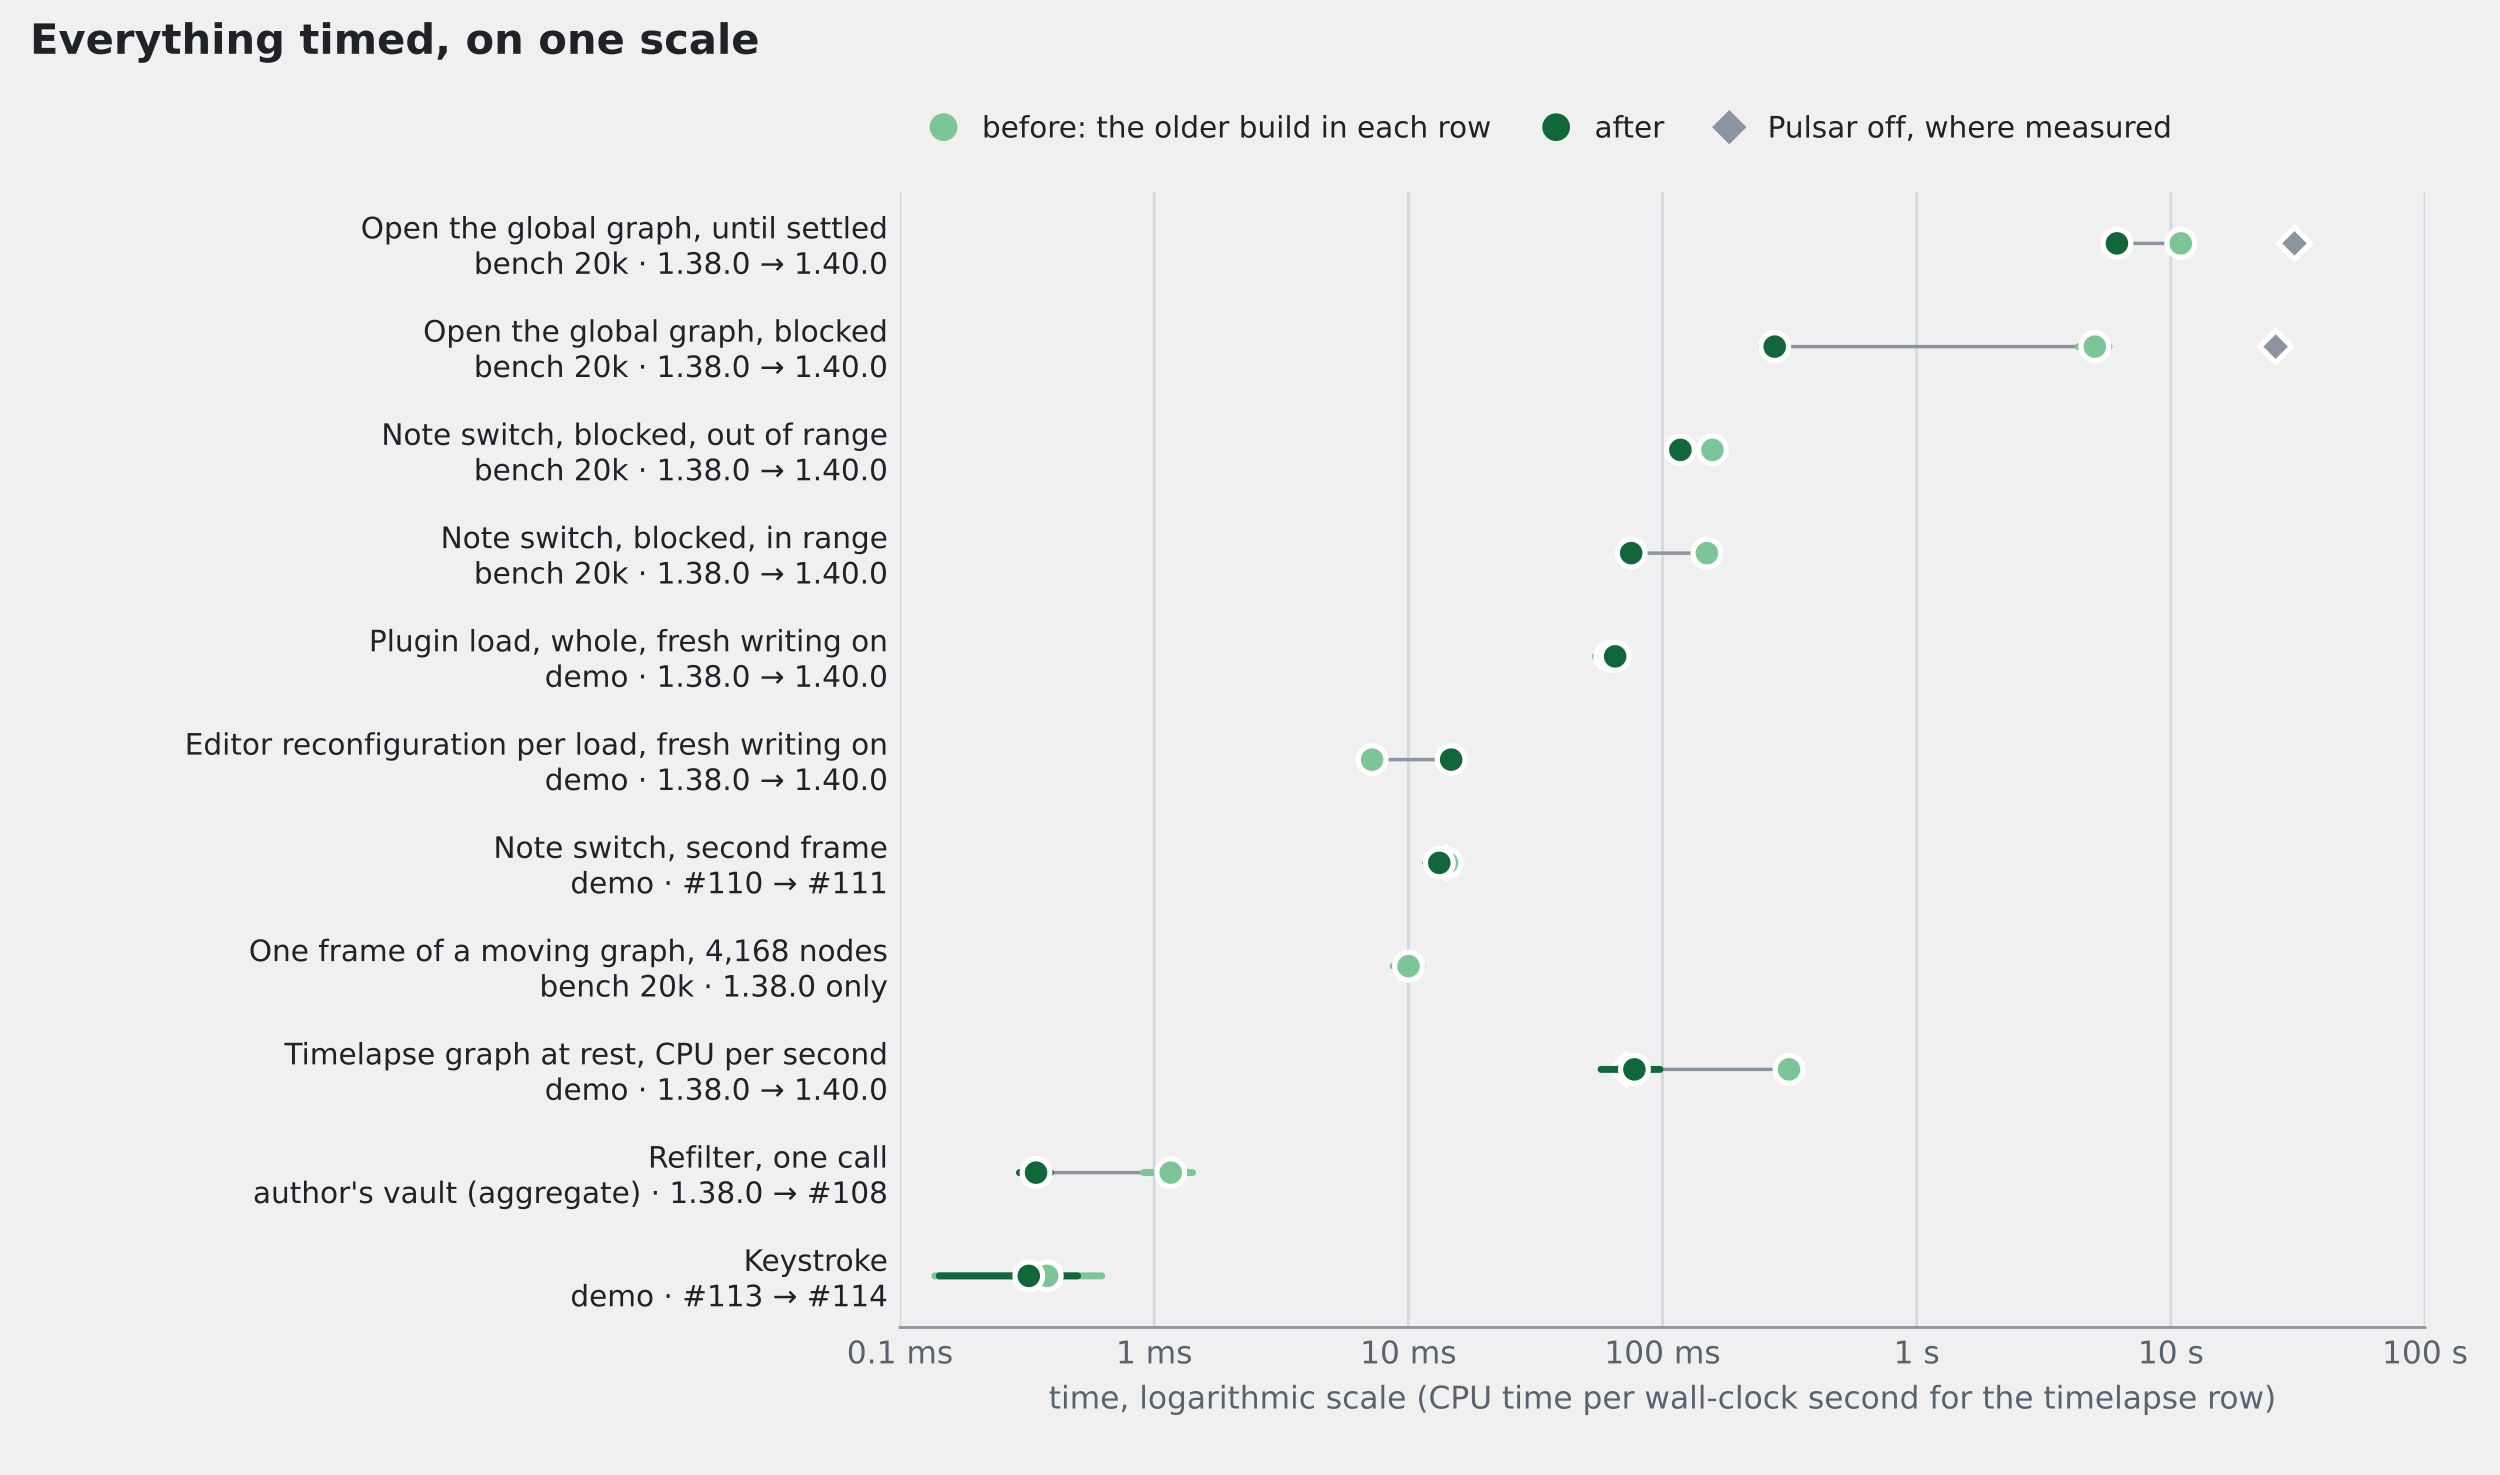
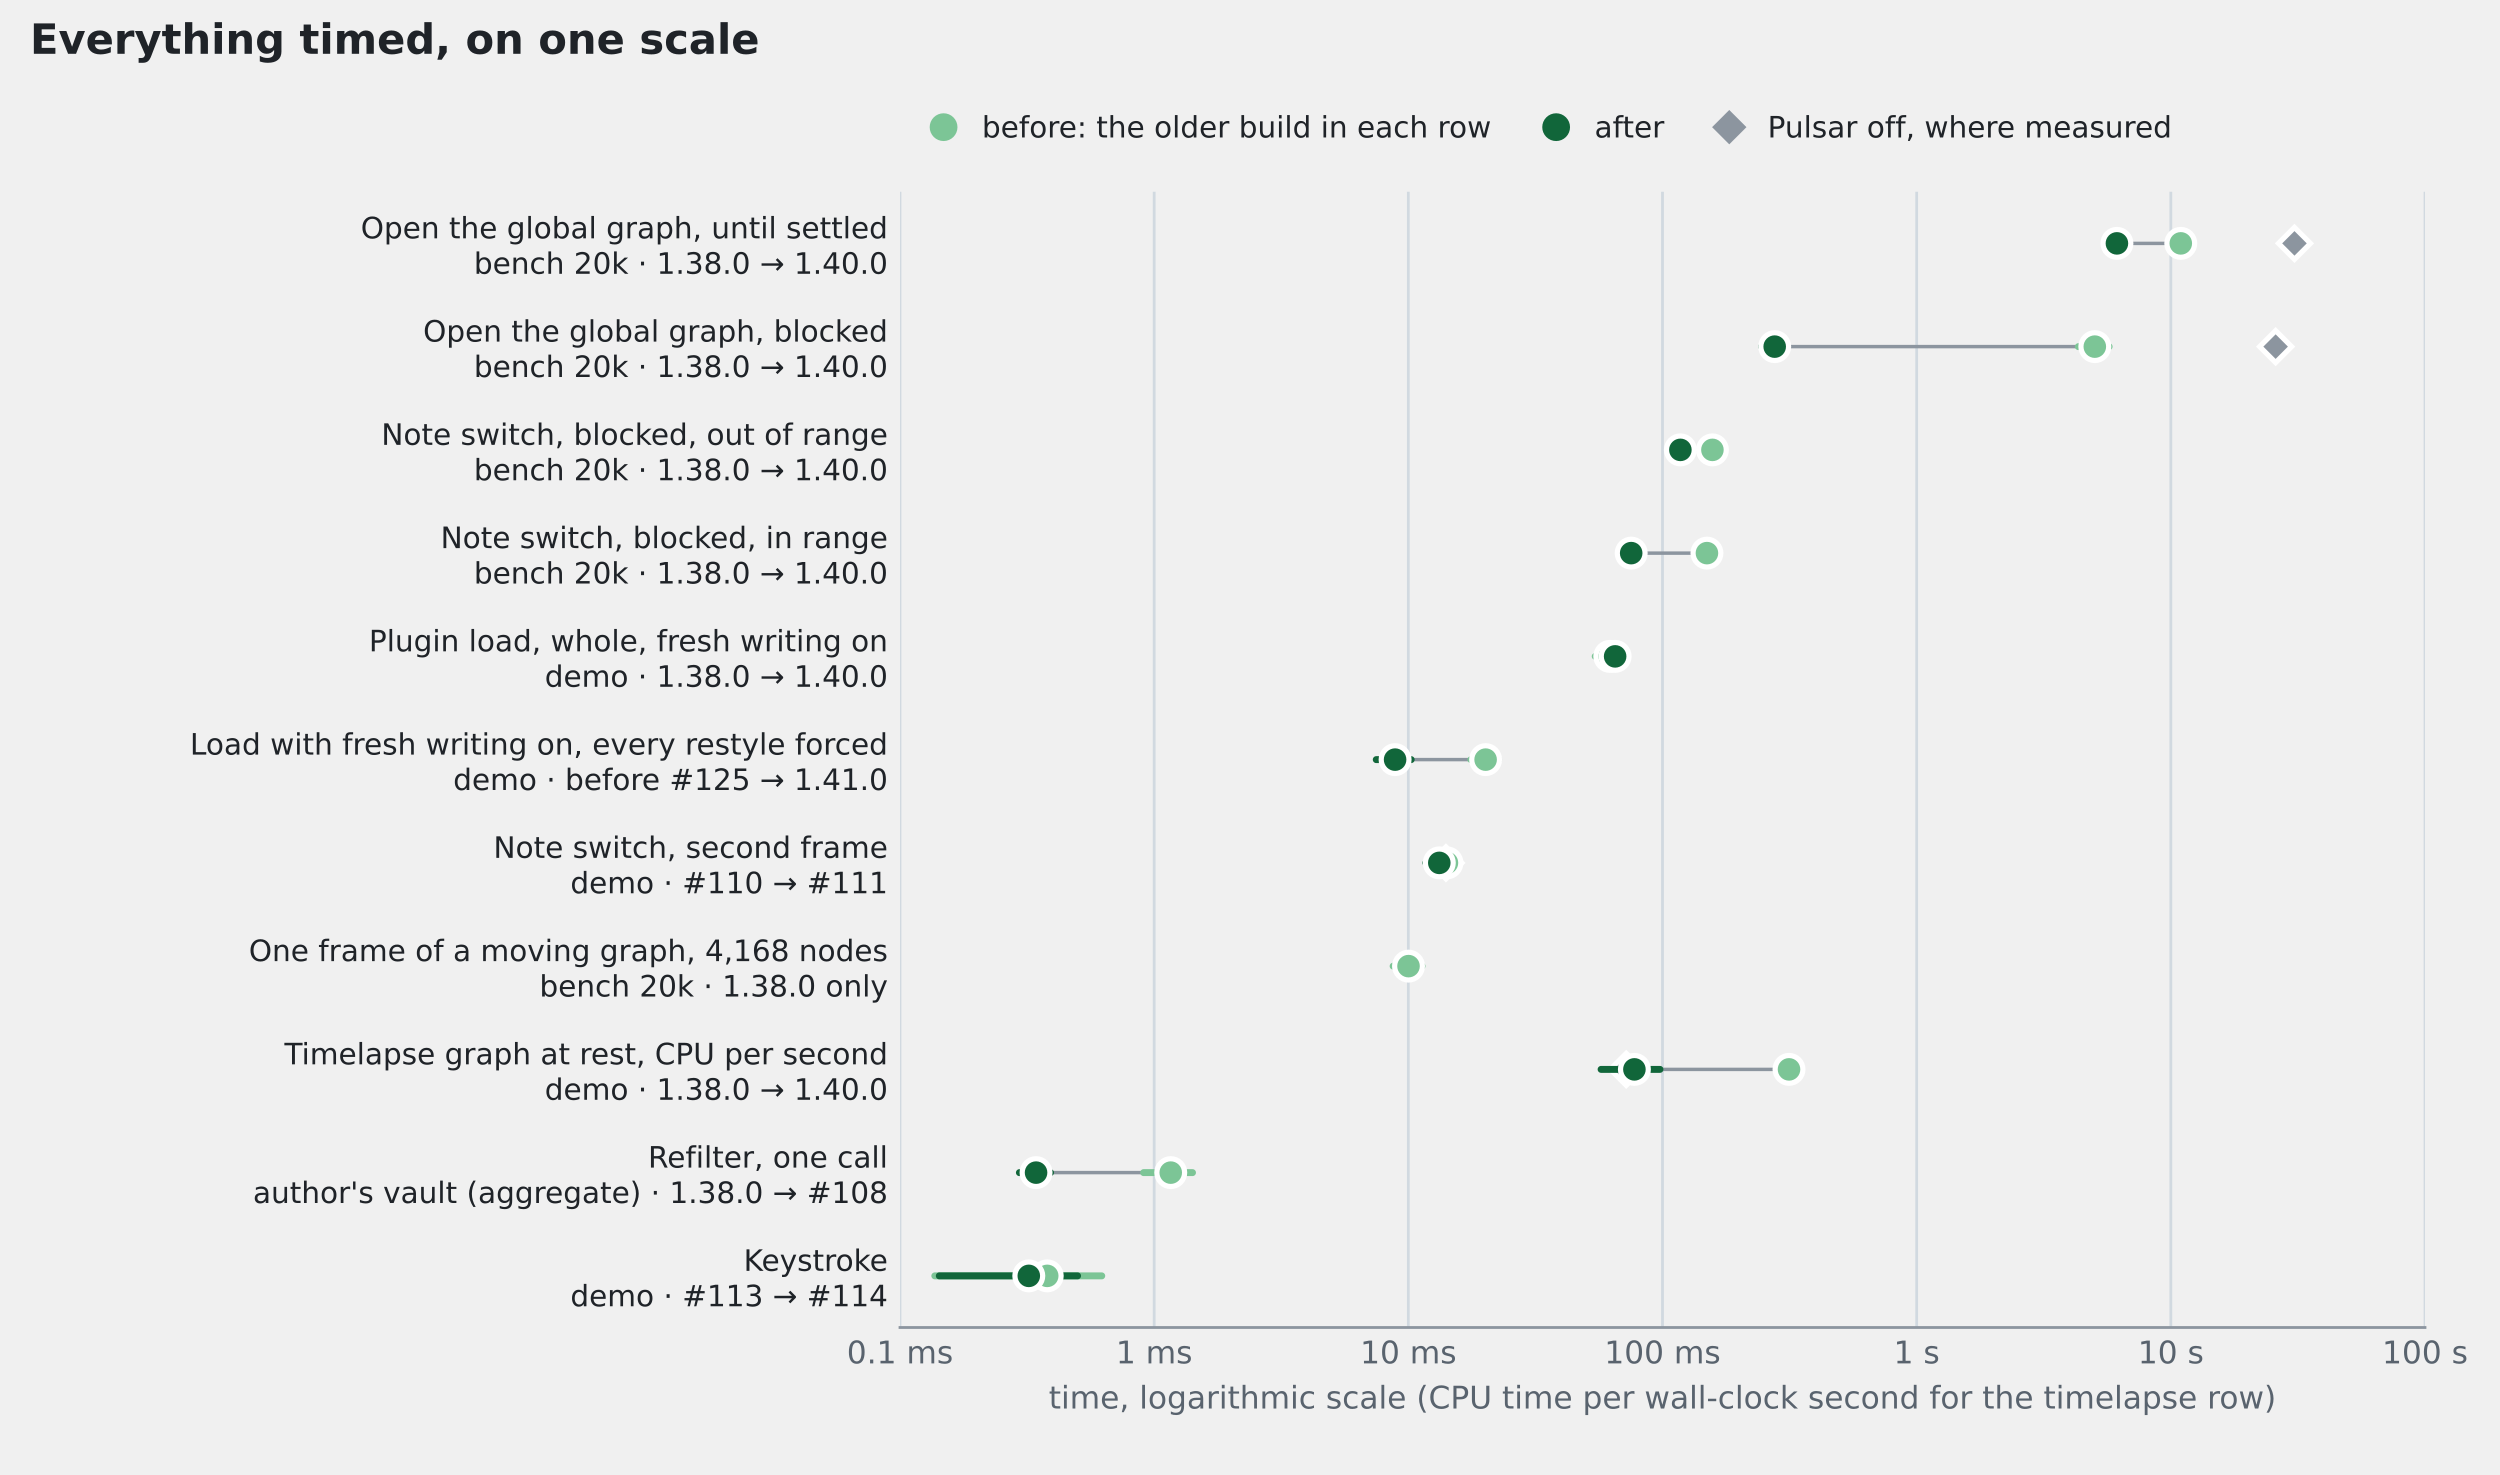
<svg xmlns="http://www.w3.org/2000/svg" xmlns:xlink="http://www.w3.org/1999/xlink" width="720pt" height="424.8pt" viewBox="0 0 720 424.8" version="1.1">
  <defs>
    <style type="text/css">*{stroke-linejoin: round; stroke-linecap: butt}</style>
  </defs>
  <g id="figure_1">
    <g id="patch_1">
      <path d="M 0 424.8  L 720 424.8  L 720 0  L 0 0  L 0 424.8  z " style="fill: none" />
    </g>
    <g id="axes_1">
      <g id="patch_2">
        <path d="M 259.2 382.32  L 698.4 382.32  L 698.4 55.224  L 259.2 55.224  L 259.2 382.32  z " style="fill: none" />
      </g>
      <g id="matplotlib.axis_1">
        <g id="xtick_1">
          <g id="line2d_1">
            <path d="M 259.2 382.32  L 259.2 55.224  " clip-path="url(#pfe29ba9a09)" style="fill: none; stroke: #d1d9e0; stroke-width: 0.8; stroke-linecap: square" />
          </g>
          <g id="line2d_2" />
          <g id="text_1">
            <text style="font-size: 9px; font-family: 'DejaVu Sans', 'Segoe UI', 'Helvetica', 'Arial', sans-serif; text-anchor: middle; fill: #59636e" x="259.2" y="392.658" transform="rotate(-0 259.2 392.6579)">0.1 ms</text>
          </g>
        </g>
        <g id="xtick_2">
          <g id="line2d_3">
            <path d="M 332.4 382.32  L 332.4 55.224  " clip-path="url(#pfe29ba9a09)" style="fill: none; stroke: #d1d9e0; stroke-width: 0.8; stroke-linecap: square" />
          </g>
          <g id="line2d_4" />
          <g id="text_2">
            <text style="font-size: 9px; font-family: 'DejaVu Sans', 'Segoe UI', 'Helvetica', 'Arial', sans-serif; text-anchor: middle; fill: #59636e" x="332.4" y="392.658" transform="rotate(-0 332.4 392.6579)">1 ms</text>
          </g>
        </g>
        <g id="xtick_3">
          <g id="line2d_5">
            <path d="M 405.6 382.32  L 405.6 55.224  " clip-path="url(#pfe29ba9a09)" style="fill: none; stroke: #d1d9e0; stroke-width: 0.8; stroke-linecap: square" />
          </g>
          <g id="line2d_6" />
          <g id="text_3">
            <text style="font-size: 9px; font-family: 'DejaVu Sans', 'Segoe UI', 'Helvetica', 'Arial', sans-serif; text-anchor: middle; fill: #59636e" x="405.6" y="392.658" transform="rotate(-0 405.6 392.6579)">10 ms</text>
          </g>
        </g>
        <g id="xtick_4">
          <g id="line2d_7">
            <path d="M 478.8 382.32  L 478.8 55.224  " clip-path="url(#pfe29ba9a09)" style="fill: none; stroke: #d1d9e0; stroke-width: 0.8; stroke-linecap: square" />
          </g>
          <g id="line2d_8" />
          <g id="text_4">
            <text style="font-size: 9px; font-family: 'DejaVu Sans', 'Segoe UI', 'Helvetica', 'Arial', sans-serif; text-anchor: middle; fill: #59636e" x="478.8" y="392.658" transform="rotate(-0 478.8 392.6579)">100 ms</text>
          </g>
        </g>
        <g id="xtick_5">
          <g id="line2d_9">
            <path d="M 552 382.32  L 552 55.224  " clip-path="url(#pfe29ba9a09)" style="fill: none; stroke: #d1d9e0; stroke-width: 0.8; stroke-linecap: square" />
          </g>
          <g id="line2d_10" />
          <g id="text_5">
            <text style="font-size: 9px; font-family: 'DejaVu Sans', 'Segoe UI', 'Helvetica', 'Arial', sans-serif; text-anchor: middle; fill: #59636e" x="552" y="392.658" transform="rotate(-0 552 392.6579)">1 s</text>
          </g>
        </g>
        <g id="xtick_6">
          <g id="line2d_11">
            <path d="M 625.2 382.32  L 625.2 55.224  " clip-path="url(#pfe29ba9a09)" style="fill: none; stroke: #d1d9e0; stroke-width: 0.8; stroke-linecap: square" />
          </g>
          <g id="line2d_12" />
          <g id="text_6">
            <text style="font-size: 9px; font-family: 'DejaVu Sans', 'Segoe UI', 'Helvetica', 'Arial', sans-serif; text-anchor: middle; fill: #59636e" x="625.2" y="392.658" transform="rotate(-0 625.2 392.6579)">10 s</text>
          </g>
        </g>
        <g id="xtick_7">
          <g id="line2d_13">
            <path d="M 698.4 382.32  L 698.4 55.224  " clip-path="url(#pfe29ba9a09)" style="fill: none; stroke: #d1d9e0; stroke-width: 0.8; stroke-linecap: square" />
          </g>
          <g id="line2d_14" />
          <g id="text_7">
            <text style="font-size: 9px; font-family: 'DejaVu Sans', 'Segoe UI', 'Helvetica', 'Arial', sans-serif; text-anchor: middle; fill: #59636e" x="698.4" y="392.658" transform="rotate(-0 698.4 392.6579)">100 s</text>
          </g>
        </g>
        <g id="text_8">
          <text style="font-size: 9px; font-family: 'DejaVu Sans', 'Segoe UI', 'Helvetica', 'Arial', sans-serif; text-anchor: middle; fill: #59636e" x="478.8" y="405.659" transform="rotate(-0 478.8 405.6586)">time, logarithmic scale (CPU time per wall-clock second for the timelapse row)</text>
        </g>
      </g>
      <g id="matplotlib.axis_2">
        <g id="ytick_1">
          <g id="line2d_15" />
          <g id="text_9">
            <text style="font-size: 8.5px; font-family: 'DejaVu Sans', 'Segoe UI', 'Helvetica', 'Arial', sans-serif; fill: #1f2328" transform="translate(103.8913 68.64559)">Open the global graph, until settled</text>
            <text style="font-size: 8.5px; font-family: 'DejaVu Sans', 'Segoe UI', 'Helvetica', 'Arial', sans-serif; fill: #1f2328" transform="translate(136.4862 78.84791)">bench 20k · 1.38.0 → 1.40.0</text>
          </g>
        </g>
        <g id="ytick_2">
          <g id="line2d_16" />
          <g id="text_10">
            <text style="font-size: 8.5px; font-family: 'DejaVu Sans', 'Segoe UI', 'Helvetica', 'Arial', sans-serif; fill: #1f2328" transform="translate(121.8542 98.38159)">Open the global graph, blocked</text>
            <text style="font-size: 8.5px; font-family: 'DejaVu Sans', 'Segoe UI', 'Helvetica', 'Arial', sans-serif; fill: #1f2328" transform="translate(136.4862 108.5839)">bench 20k · 1.38.0 → 1.40.0</text>
          </g>
        </g>
        <g id="ytick_3">
          <g id="line2d_17" />
          <g id="text_11">
            <text style="font-size: 8.5px; font-family: 'DejaVu Sans', 'Segoe UI', 'Helvetica', 'Arial', sans-serif; fill: #1f2328" transform="translate(109.8267 128.1176)">Note switch, blocked, out of range</text>
            <text style="font-size: 8.5px; font-family: 'DejaVu Sans', 'Segoe UI', 'Helvetica', 'Arial', sans-serif; fill: #1f2328" transform="translate(136.4862 138.3199)">bench 20k · 1.38.0 → 1.40.0</text>
          </g>
        </g>
        <g id="ytick_4">
          <g id="line2d_18" />
          <g id="text_12">
            <text style="font-size: 8.5px; font-family: 'DejaVu Sans', 'Segoe UI', 'Helvetica', 'Arial', sans-serif; fill: #1f2328" transform="translate(126.8931 157.8536)">Note switch, blocked, in range</text>
            <text style="font-size: 8.5px; font-family: 'DejaVu Sans', 'Segoe UI', 'Helvetica', 'Arial', sans-serif; fill: #1f2328" transform="translate(136.4862 168.0559)">bench 20k · 1.38.0 → 1.40.0</text>
          </g>
        </g>
        <g id="ytick_5">
          <g id="line2d_19" />
          <g id="text_13">
            <text style="font-size: 8.5px; font-family: 'DejaVu Sans', 'Segoe UI', 'Helvetica', 'Arial', sans-serif; fill: #1f2328" transform="translate(106.258 187.5896)">Plugin load, whole, fresh writing on</text>
            <text style="font-size: 8.5px; font-family: 'DejaVu Sans', 'Segoe UI', 'Helvetica', 'Arial', sans-serif; fill: #1f2328" transform="translate(156.8928 197.7919)">demo · 1.38.0 → 1.40.0</text>
          </g>
        </g>
        <g id="ytick_6">
          <g id="line2d_20" />
          <g id="text_14">
-             <text style="font-size: 8.5px; font-family: 'DejaVu Sans', 'Segoe UI', 'Helvetica', 'Arial', sans-serif; fill: #1f2328" transform="translate(53.21008 217.3256)">Editor reconfiguration per load, fresh writing on</text>
-             <text style="font-size: 8.5px; font-family: 'DejaVu Sans', 'Segoe UI', 'Helvetica', 'Arial', sans-serif; fill: #1f2328" transform="translate(156.8928 227.5279)">demo · 1.38.0 → 1.40.0</text>
+             <text style="font-size: 8.5px; font-family: 'DejaVu Sans', 'Segoe UI', 'Helvetica', 'Arial', sans-serif; fill: #1f2328" transform="translate(54.71086 217.3256)">Load with fresh writing on, every restyle forced</text>
+             <text style="font-size: 8.5px; font-family: 'DejaVu Sans', 'Segoe UI', 'Helvetica', 'Arial', sans-serif; fill: #1f2328" transform="translate(130.5229 227.5279)">demo · before #125 → 1.41.0</text>
          </g>
        </g>
        <g id="ytick_7">
          <g id="line2d_21" />
          <g id="text_15">
            <text style="font-size: 8.5px; font-family: 'DejaVu Sans', 'Segoe UI', 'Helvetica', 'Arial', sans-serif; fill: #1f2328" transform="translate(142.1174 247.0616)">Note switch, second frame</text>
            <text style="font-size: 8.5px; font-family: 'DejaVu Sans', 'Segoe UI', 'Helvetica', 'Arial', sans-serif; fill: #1f2328" transform="translate(164.2692 257.2639)">demo · #110 → #111</text>
          </g>
        </g>
        <g id="ytick_8">
          <g id="line2d_22" />
          <g id="text_16">
            <text style="font-size: 8.5px; font-family: 'DejaVu Sans', 'Segoe UI', 'Helvetica', 'Arial', sans-serif; fill: #1f2328" transform="translate(71.65906 276.7976)">One frame of a moving graph, 4,168 nodes</text>
            <text style="font-size: 8.5px; font-family: 'DejaVu Sans', 'Segoe UI', 'Helvetica', 'Arial', sans-serif; fill: #1f2328" transform="translate(155.3655 286.9999)">bench 20k · 1.38.0 only</text>
          </g>
        </g>
        <g id="ytick_9">
          <g id="line2d_23" />
          <g id="text_17">
            <text style="font-size: 8.5px; font-family: 'DejaVu Sans', 'Segoe UI', 'Helvetica', 'Arial', sans-serif; fill: #1f2328" transform="translate(81.92547 306.5336)">Timelapse graph at rest, CPU per second</text>
            <text style="font-size: 8.5px; font-family: 'DejaVu Sans', 'Segoe UI', 'Helvetica', 'Arial', sans-serif; fill: #1f2328" transform="translate(156.8928 316.7359)">demo · 1.38.0 → 1.40.0</text>
          </g>
        </g>
        <g id="ytick_10">
          <g id="line2d_24" />
          <g id="text_18">
            <text style="font-size: 8.5px; font-family: 'DejaVu Sans', 'Segoe UI', 'Helvetica', 'Arial', sans-serif; fill: #1f2328" transform="translate(186.6455 336.2696)">Refilter, one call</text>
            <text style="font-size: 8.5px; font-family: 'DejaVu Sans', 'Segoe UI', 'Helvetica', 'Arial', sans-serif; fill: #1f2328" transform="translate(72.85172 346.4719)">author's vault (aggregate) · 1.38.0 → #108</text>
          </g>
        </g>
        <g id="ytick_11">
          <g id="line2d_25" />
          <g id="text_19">
            <text style="font-size: 8.5px; font-family: 'DejaVu Sans', 'Segoe UI', 'Helvetica', 'Arial', sans-serif; fill: #1f2328" transform="translate(214.1709 366.0056)">Keystroke</text>
            <text style="font-size: 8.5px; font-family: 'DejaVu Sans', 'Segoe UI', 'Helvetica', 'Arial', sans-serif; fill: #1f2328" transform="translate(164.2692 376.2079)">demo · #113 → #114</text>
          </g>
        </g>
      </g>
      <g id="line2d_26">
        <path d="M 628.066 70.092  L 609.673 70.092  " clip-path="url(#pfe29ba9a09)" style="fill: none; stroke: #8c959f; stroke-linecap: square" />
      </g>
      <g id="line2d_27">
        <path d="M 603.307 99.828  L 511.113 99.828  " clip-path="url(#pfe29ba9a09)" style="fill: none; stroke: #8c959f; stroke-linecap: square" />
      </g>
      <g id="line2d_28">
        <path d="M 493.177 129.564  L 483.949 129.564  " clip-path="url(#pfe29ba9a09)" style="fill: none; stroke: #8c959f; stroke-linecap: square" />
      </g>
      <g id="line2d_29">
        <path d="M 491.598 159.3  L 469.781 159.3  " clip-path="url(#pfe29ba9a09)" style="fill: none; stroke: #8c959f; stroke-linecap: square" />
      </g>
      <g id="line2d_30">
        <path d="M 463.624 189.036  L 465.159 189.036  " clip-path="url(#pfe29ba9a09)" style="fill: none; stroke: #8c959f; stroke-linecap: square" />
      </g>
      <g id="line2d_31">
-         <path d="M 395.157 218.772  L 417.934 218.772  " clip-path="url(#pfe29ba9a09)" style="fill: none; stroke: #8c959f; stroke-linecap: square" />
+         <path d="M 427.857 218.772  L 401.788 218.772  " clip-path="url(#pfe29ba9a09)" style="fill: none; stroke: #8c959f; stroke-linecap: square" />
      </g>
      <g id="line2d_32">
        <path d="M 416.72 248.508  L 414.516 248.508  " clip-path="url(#pfe29ba9a09)" style="fill: none; stroke: #8c959f; stroke-linecap: square" />
      </g>
      <g id="line2d_33">
        <path d="M 515.237 307.98  L 470.709 307.98  " clip-path="url(#pfe29ba9a09)" style="fill: none; stroke: #8c959f; stroke-linecap: square" />
      </g>
      <g id="line2d_34">
        <path d="M 337.173 337.716  L 298.384 337.716  " clip-path="url(#pfe29ba9a09)" style="fill: none; stroke: #8c959f; stroke-linecap: square" />
      </g>
      <g id="line2d_35">
        <path d="M 301.598 367.452  L 296.293 367.452  " clip-path="url(#pfe29ba9a09)" style="fill: none; stroke: #8c959f; stroke-linecap: square" />
      </g>
      <g id="patch_3">
        <path d="M 259.2 382.32  L 698.4 382.32  " style="fill: none; stroke: #8c959f; stroke-width: 0.8; stroke-linejoin: miter; stroke-linecap: square" />
      </g>
      <g id="line2d_36">
        <defs>
          <path id="mae304bffc1" d="M -0 4.596  L 4.596 0  L 0 -4.596  L -4.596 -0  z " style="stroke: #ffffff; stroke-width: 1.5; stroke-linejoin: miter" />
        </defs>
        <g clip-path="url(#pfe29ba9a09)">
          <use xlink:href="#mae304bffc1" x="660.805" y="70.092" style="fill: #8c959f; stroke: #ffffff; stroke-width: 1.5; stroke-linejoin: miter" />
        </g>
      </g>
      <g id="line2d_37">
        <path d="M 625.793 70.092  L 630.187 70.092  " clip-path="url(#pfe29ba9a09)" style="fill: none; stroke: #7cc596; stroke-width: 2; stroke-linecap: round" />
      </g>
      <g id="line2d_38">
        <path d="M 608.887 70.092  L 610.44 70.092  " clip-path="url(#pfe29ba9a09)" style="fill: none; stroke: #11663a; stroke-width: 2; stroke-linecap: round" />
      </g>
      <g id="line2d_39">
        <g clip-path="url(#pfe29ba9a09)">
          <use xlink:href="#mae304bffc1" x="655.38" y="99.828" style="fill: #8c959f; stroke: #ffffff; stroke-width: 1.5; stroke-linejoin: miter" />
        </g>
      </g>
      <g id="line2d_40">
        <path d="M 598.576 99.828  L 607.425 99.828  " clip-path="url(#pfe29ba9a09)" style="fill: none; stroke: #7cc596; stroke-width: 2; stroke-linecap: round" />
      </g>
      <g id="line2d_41">
        <path d="M 507.355 99.828  L 514.473 99.828  " clip-path="url(#pfe29ba9a09)" style="fill: none; stroke: #11663a; stroke-width: 2; stroke-linecap: round" />
      </g>
      <g id="line2d_42">
        <path d="M 491.148 129.564  L 495.085 129.564  " clip-path="url(#pfe29ba9a09)" style="fill: none; stroke: #7cc596; stroke-width: 2; stroke-linecap: round" />
      </g>
      <g id="line2d_43">
        <path d="M 481.134 129.564  L 486.535 129.564  " clip-path="url(#pfe29ba9a09)" style="fill: none; stroke: #11663a; stroke-width: 2; stroke-linecap: round" />
      </g>
      <g id="line2d_44">
        <path d="M 488.941 159.3  L 494.05 159.3  " clip-path="url(#pfe29ba9a09)" style="fill: none; stroke: #7cc596; stroke-width: 2; stroke-linecap: round" />
      </g>
      <g id="line2d_45">
        <path d="M 466.97 159.3  L 472.364 159.3  " clip-path="url(#pfe29ba9a09)" style="fill: none; stroke: #11663a; stroke-width: 2; stroke-linecap: round" />
      </g>
      <g id="line2d_46">
        <path d="M 459.419 189.036  L 467.336 189.036  " clip-path="url(#pfe29ba9a09)" style="fill: none; stroke: #7cc596; stroke-width: 2; stroke-linecap: round" />
      </g>
      <g id="line2d_47">
        <path d="M 462.952 189.036  L 467.223 189.036  " clip-path="url(#pfe29ba9a09)" style="fill: none; stroke: #11663a; stroke-width: 2; stroke-linecap: round" />
      </g>
      <g id="line2d_48">
-         <path d="M 391.742 218.772  L 398.24 218.772  " clip-path="url(#pfe29ba9a09)" style="fill: none; stroke: #7cc596; stroke-width: 2; stroke-linecap: round" />
+         <path d="M 423.614 218.772  L 431.6 218.772  " clip-path="url(#pfe29ba9a09)" style="fill: none; stroke: #7cc596; stroke-width: 2; stroke-linecap: round" />
      </g>
      <g id="line2d_49">
-         <path d="M 414.323 218.772  L 421.176 218.772  " clip-path="url(#pfe29ba9a09)" style="fill: none; stroke: #11663a; stroke-width: 2; stroke-linecap: round" />
+         <path d="M 396.364 218.772  L 406.42 218.772  " clip-path="url(#pfe29ba9a09)" style="fill: none; stroke: #11663a; stroke-width: 2; stroke-linecap: round" />
      </g>
      <g id="line2d_50">
        <g clip-path="url(#pfe29ba9a09)">
          <use xlink:href="#mae304bffc1" x="416.425" y="248.508" style="fill: #8c959f; stroke: #ffffff; stroke-width: 1.5; stroke-linejoin: miter" />
        </g>
      </g>
      <g id="line2d_51">
        <path d="M 413.029 248.508  L 420.026 248.508  " clip-path="url(#pfe29ba9a09)" style="fill: none; stroke: #7cc596; stroke-width: 2; stroke-linecap: round" />
      </g>
      <g id="line2d_52">
        <path d="M 410.656 248.508  L 417.958 248.508  " clip-path="url(#pfe29ba9a09)" style="fill: none; stroke: #11663a; stroke-width: 2; stroke-linecap: round" />
      </g>
      <g id="line2d_53">
        <path d="M 401.224 278.244  L 409.539 278.244  " clip-path="url(#pfe29ba9a09)" style="fill: none; stroke: #7cc596; stroke-width: 2; stroke-linecap: round" />
      </g>
      <g id="line2d_54">
        <g clip-path="url(#pfe29ba9a09)">
          <use xlink:href="#mae304bffc1" x="468.35" y="307.98" style="fill: #8c959f; stroke: #ffffff; stroke-width: 1.5; stroke-linejoin: miter" />
        </g>
      </g>
      <g id="line2d_55">
        <path d="M 513.219 307.98  L 517.134 307.98  " clip-path="url(#pfe29ba9a09)" style="fill: none; stroke: #7cc596; stroke-width: 2; stroke-linecap: round" />
      </g>
      <g id="line2d_56">
        <path d="M 461.117 307.98  L 478.068 307.98  " clip-path="url(#pfe29ba9a09)" style="fill: none; stroke: #11663a; stroke-width: 2; stroke-linecap: round" />
      </g>
      <g id="line2d_57">
        <path d="M 329.367 337.716  L 343.435 337.716  " clip-path="url(#pfe29ba9a09)" style="fill: none; stroke: #7cc596; stroke-width: 2; stroke-linecap: round" />
      </g>
      <g id="line2d_58">
        <path d="M 293.591 337.716  L 302.547 337.716  " clip-path="url(#pfe29ba9a09)" style="fill: none; stroke: #11663a; stroke-width: 2; stroke-linecap: round" />
      </g>
      <g id="line2d_59">
        <path d="M 269.23 367.452  L 317.301 367.452  " clip-path="url(#pfe29ba9a09)" style="fill: none; stroke: #7cc596; stroke-width: 2; stroke-linecap: round" />
      </g>
      <g id="line2d_60">
        <path d="M 270.522 367.452  L 310.336 367.452  " clip-path="url(#pfe29ba9a09)" style="fill: none; stroke: #11663a; stroke-width: 2; stroke-linecap: round" />
      </g>
      <g id="line2d_61">
        <defs>
          <path id="m563aae7a69" d="M 0 4  C 1.061 4 2.078 3.579 2.828 2.828  C 3.579 2.078 4 1.061 4 0  C 4 -1.061 3.579 -2.078 2.828 -2.828  C 2.078 -3.579 1.061 -4 0 -4  C -1.061 -4 -2.078 -3.579 -2.828 -2.828  C -3.579 -2.078 -4 -1.061 -4 0  C -4 1.061 -3.579 2.078 -2.828 2.828  C -2.078 3.579 -1.061 4 0 4  z " style="stroke: #ffffff; stroke-width: 1.5" />
        </defs>
        <g clip-path="url(#pfe29ba9a09)">
          <use xlink:href="#m563aae7a69" x="628.066" y="70.092" style="fill: #7cc596; stroke: #ffffff; stroke-width: 1.5" />
        </g>
      </g>
      <g id="line2d_62">
        <defs>
          <path id="m3c4324a6ad" d="M 0 4  C 1.061 4 2.078 3.579 2.828 2.828  C 3.579 2.078 4 1.061 4 0  C 4 -1.061 3.579 -2.078 2.828 -2.828  C 2.078 -3.579 1.061 -4 0 -4  C -1.061 -4 -2.078 -3.579 -2.828 -2.828  C -3.579 -2.078 -4 -1.061 -4 0  C -4 1.061 -3.579 2.078 -2.828 2.828  C -2.078 3.579 -1.061 4 0 4  z " style="stroke: #ffffff; stroke-width: 1.5" />
        </defs>
        <g clip-path="url(#pfe29ba9a09)">
          <use xlink:href="#m3c4324a6ad" x="609.673" y="70.092" style="fill: #11663a; stroke: #ffffff; stroke-width: 1.5" />
        </g>
      </g>
      <g id="line2d_63">
        <g clip-path="url(#pfe29ba9a09)">
          <use xlink:href="#m563aae7a69" x="603.307" y="99.828" style="fill: #7cc596; stroke: #ffffff; stroke-width: 1.5" />
        </g>
      </g>
      <g id="line2d_64">
        <g clip-path="url(#pfe29ba9a09)">
          <use xlink:href="#m3c4324a6ad" x="511.113" y="99.828" style="fill: #11663a; stroke: #ffffff; stroke-width: 1.5" />
        </g>
      </g>
      <g id="line2d_65">
        <g clip-path="url(#pfe29ba9a09)">
          <use xlink:href="#m563aae7a69" x="493.177" y="129.564" style="fill: #7cc596; stroke: #ffffff; stroke-width: 1.5" />
        </g>
      </g>
      <g id="line2d_66">
        <g clip-path="url(#pfe29ba9a09)">
          <use xlink:href="#m3c4324a6ad" x="483.949" y="129.564" style="fill: #11663a; stroke: #ffffff; stroke-width: 1.5" />
        </g>
      </g>
      <g id="line2d_67">
        <g clip-path="url(#pfe29ba9a09)">
          <use xlink:href="#m563aae7a69" x="491.598" y="159.3" style="fill: #7cc596; stroke: #ffffff; stroke-width: 1.5" />
        </g>
      </g>
      <g id="line2d_68">
        <g clip-path="url(#pfe29ba9a09)">
          <use xlink:href="#m3c4324a6ad" x="469.781" y="159.3" style="fill: #11663a; stroke: #ffffff; stroke-width: 1.5" />
        </g>
      </g>
      <g id="line2d_69">
        <g clip-path="url(#pfe29ba9a09)">
          <use xlink:href="#m563aae7a69" x="463.624" y="189.036" style="fill: #7cc596; stroke: #ffffff; stroke-width: 1.5" />
        </g>
      </g>
      <g id="line2d_70">
        <g clip-path="url(#pfe29ba9a09)">
          <use xlink:href="#m3c4324a6ad" x="465.159" y="189.036" style="fill: #11663a; stroke: #ffffff; stroke-width: 1.5" />
        </g>
      </g>
      <g id="line2d_71">
        <g clip-path="url(#pfe29ba9a09)">
-           <use xlink:href="#m563aae7a69" x="395.157" y="218.772" style="fill: #7cc596; stroke: #ffffff; stroke-width: 1.5" />
+           <use xlink:href="#m563aae7a69" x="427.857" y="218.772" style="fill: #7cc596; stroke: #ffffff; stroke-width: 1.5" />
        </g>
      </g>
      <g id="line2d_72">
        <g clip-path="url(#pfe29ba9a09)">
-           <use xlink:href="#m3c4324a6ad" x="417.934" y="218.772" style="fill: #11663a; stroke: #ffffff; stroke-width: 1.5" />
+           <use xlink:href="#m3c4324a6ad" x="401.788" y="218.772" style="fill: #11663a; stroke: #ffffff; stroke-width: 1.5" />
        </g>
      </g>
      <g id="line2d_73">
        <g clip-path="url(#pfe29ba9a09)">
          <use xlink:href="#m563aae7a69" x="416.72" y="248.508" style="fill: #7cc596; stroke: #ffffff; stroke-width: 1.5" />
        </g>
      </g>
      <g id="line2d_74">
        <g clip-path="url(#pfe29ba9a09)">
          <use xlink:href="#m3c4324a6ad" x="414.516" y="248.508" style="fill: #11663a; stroke: #ffffff; stroke-width: 1.5" />
        </g>
      </g>
      <g id="line2d_75">
        <g clip-path="url(#pfe29ba9a09)">
          <use xlink:href="#m563aae7a69" x="405.653" y="278.244" style="fill: #7cc596; stroke: #ffffff; stroke-width: 1.5" />
        </g>
      </g>
      <g id="line2d_76">
        <g clip-path="url(#pfe29ba9a09)">
          <use xlink:href="#m563aae7a69" x="515.237" y="307.98" style="fill: #7cc596; stroke: #ffffff; stroke-width: 1.5" />
        </g>
      </g>
      <g id="line2d_77">
        <g clip-path="url(#pfe29ba9a09)">
          <use xlink:href="#m3c4324a6ad" x="470.709" y="307.98" style="fill: #11663a; stroke: #ffffff; stroke-width: 1.5" />
        </g>
      </g>
      <g id="line2d_78">
        <g clip-path="url(#pfe29ba9a09)">
          <use xlink:href="#m563aae7a69" x="337.173" y="337.716" style="fill: #7cc596; stroke: #ffffff; stroke-width: 1.5" />
        </g>
      </g>
      <g id="line2d_79">
        <g clip-path="url(#pfe29ba9a09)">
          <use xlink:href="#m3c4324a6ad" x="298.384" y="337.716" style="fill: #11663a; stroke: #ffffff; stroke-width: 1.5" />
        </g>
      </g>
      <g id="line2d_80">
        <g clip-path="url(#pfe29ba9a09)">
          <use xlink:href="#m563aae7a69" x="301.598" y="367.452" style="fill: #7cc596; stroke: #ffffff; stroke-width: 1.5" />
        </g>
      </g>
      <g id="line2d_81">
        <g clip-path="url(#pfe29ba9a09)">
          <use xlink:href="#m3c4324a6ad" x="296.293" y="367.452" style="fill: #11663a; stroke: #ffffff; stroke-width: 1.5" />
        </g>
      </g>
    </g>
    <g id="text_20">
      <text style="font-weight: 700; font-size: 12px; font-family: 'DejaVu Sans', 'Segoe UI', 'Helvetica', 'Arial', sans-serif; text-anchor: start; fill: #1f2328" x="8.64" y="15.49" transform="rotate(-0 8.64 15.49013)">Everything timed, on one scale</text>
    </g>
    <g id="legend_1">
      <g id="line2d_82">
        <defs>
          <path id="mc2893ce7ad" d="M 0 3.5  C 0.928 3.5 1.819 3.131 2.475 2.475  C 3.131 1.819 3.5 0.928 3.5 0  C 3.5 -0.928 3.131 -1.819 2.475 -2.475  C 1.819 -3.131 0.928 -3.5 0 -3.5  C -0.928 -3.5 -1.819 -3.131 -2.475 -2.475  C -3.131 -1.819 -3.5 -0.928 -3.5 0  C -3.5 0.928 -3.131 1.819 -2.475 2.475  C -1.819 3.131 -0.928 3.5 0 3.5  z " style="stroke: #7cc596" />
        </defs>
        <g>
          <use xlink:href="#mc2893ce7ad" x="271.75" y="36.622" style="fill: #7cc596; stroke: #7cc596" />
        </g>
      </g>
      <g id="text_21">
        <text style="font-size: 8.5px; font-family: 'DejaVu Sans', 'Segoe UI', 'Helvetica', 'Arial', sans-serif; text-anchor: start; fill: #1f2328" x="282.8" y="39.597" transform="rotate(-0 282.8 39.59667)">before: the older build in each row</text>
      </g>
      <g id="line2d_83">
        <defs>
          <path id="m202856a1d4" d="M 0 3.5  C 0.928 3.5 1.819 3.131 2.475 2.475  C 3.131 1.819 3.5 0.928 3.5 0  C 3.5 -0.928 3.131 -1.819 2.475 -2.475  C 1.819 -3.131 0.928 -3.5 0 -3.5  C -0.928 -3.5 -1.819 -3.131 -2.475 -2.475  C -3.131 -1.819 -3.5 -0.928 -3.5 0  C -3.5 0.928 -3.131 1.819 -2.475 2.475  C -1.819 3.131 -0.928 3.5 0 3.5  z " style="stroke: #11663a" />
        </defs>
        <g>
          <use xlink:href="#m202856a1d4" x="448.17" y="36.622" style="fill: #11663a; stroke: #11663a" />
        </g>
      </g>
      <g id="text_22">
        <text style="font-size: 8.5px; font-family: 'DejaVu Sans', 'Segoe UI', 'Helvetica', 'Arial', sans-serif; text-anchor: start; fill: #1f2328" x="459.22" y="39.597" transform="rotate(-0 459.2202 39.59667)">after</text>
      </g>
      <g id="line2d_84">
        <defs>
          <path id="m2ae8d31fbd" d="M -0 4.243  L 4.243 0  L 0 -4.243  L -4.243 -0  z " style="stroke: #8c959f; stroke-linejoin: miter" />
        </defs>
        <g>
          <use xlink:href="#m2ae8d31fbd" x="498.029" y="36.622" style="fill: #8c959f; stroke: #8c959f; stroke-linejoin: miter" />
        </g>
      </g>
      <g id="text_23">
        <text style="font-size: 8.5px; font-family: 'DejaVu Sans', 'Segoe UI', 'Helvetica', 'Arial', sans-serif; text-anchor: start; fill: #1f2328" x="509.079" y="39.597" transform="rotate(-0 509.0793 39.59667)">Pulsar off, where measured</text>
      </g>
    </g>
  </g>
  <defs>
    <clipPath id="pfe29ba9a09">
      <rect x="259.2" y="55.224" width="439.2" height="327.096" />
    </clipPath>
  </defs>
</svg>
